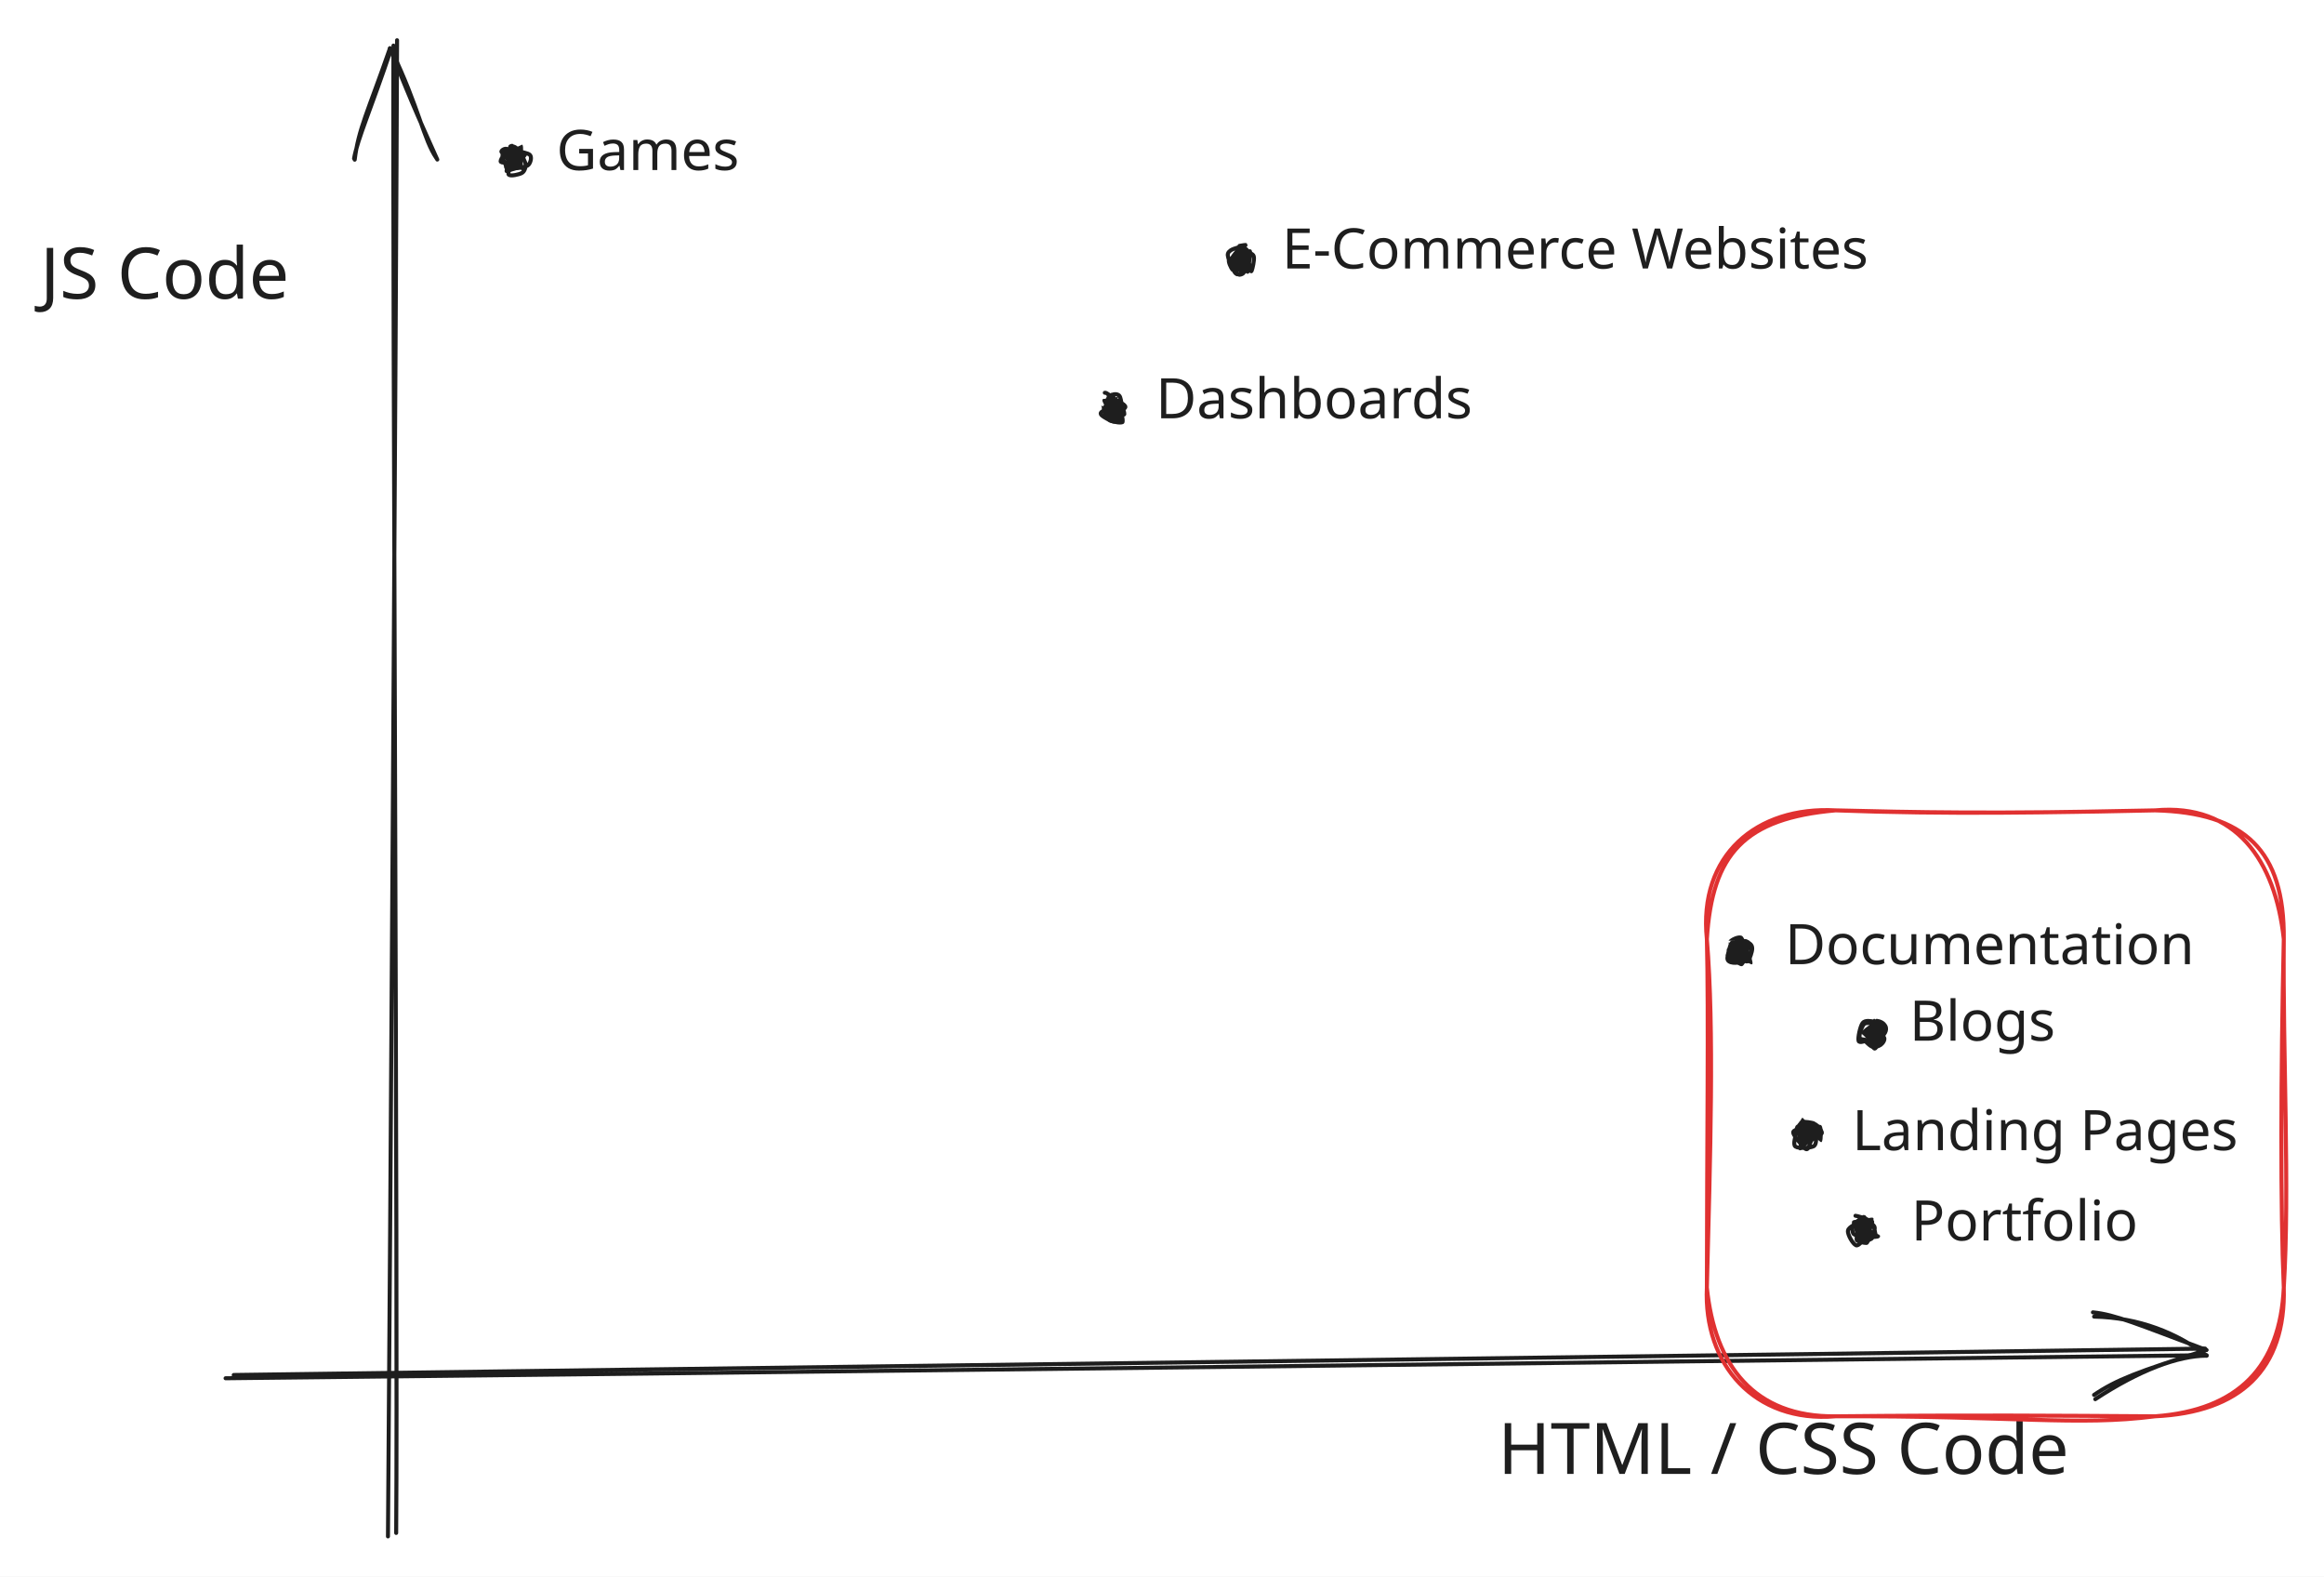
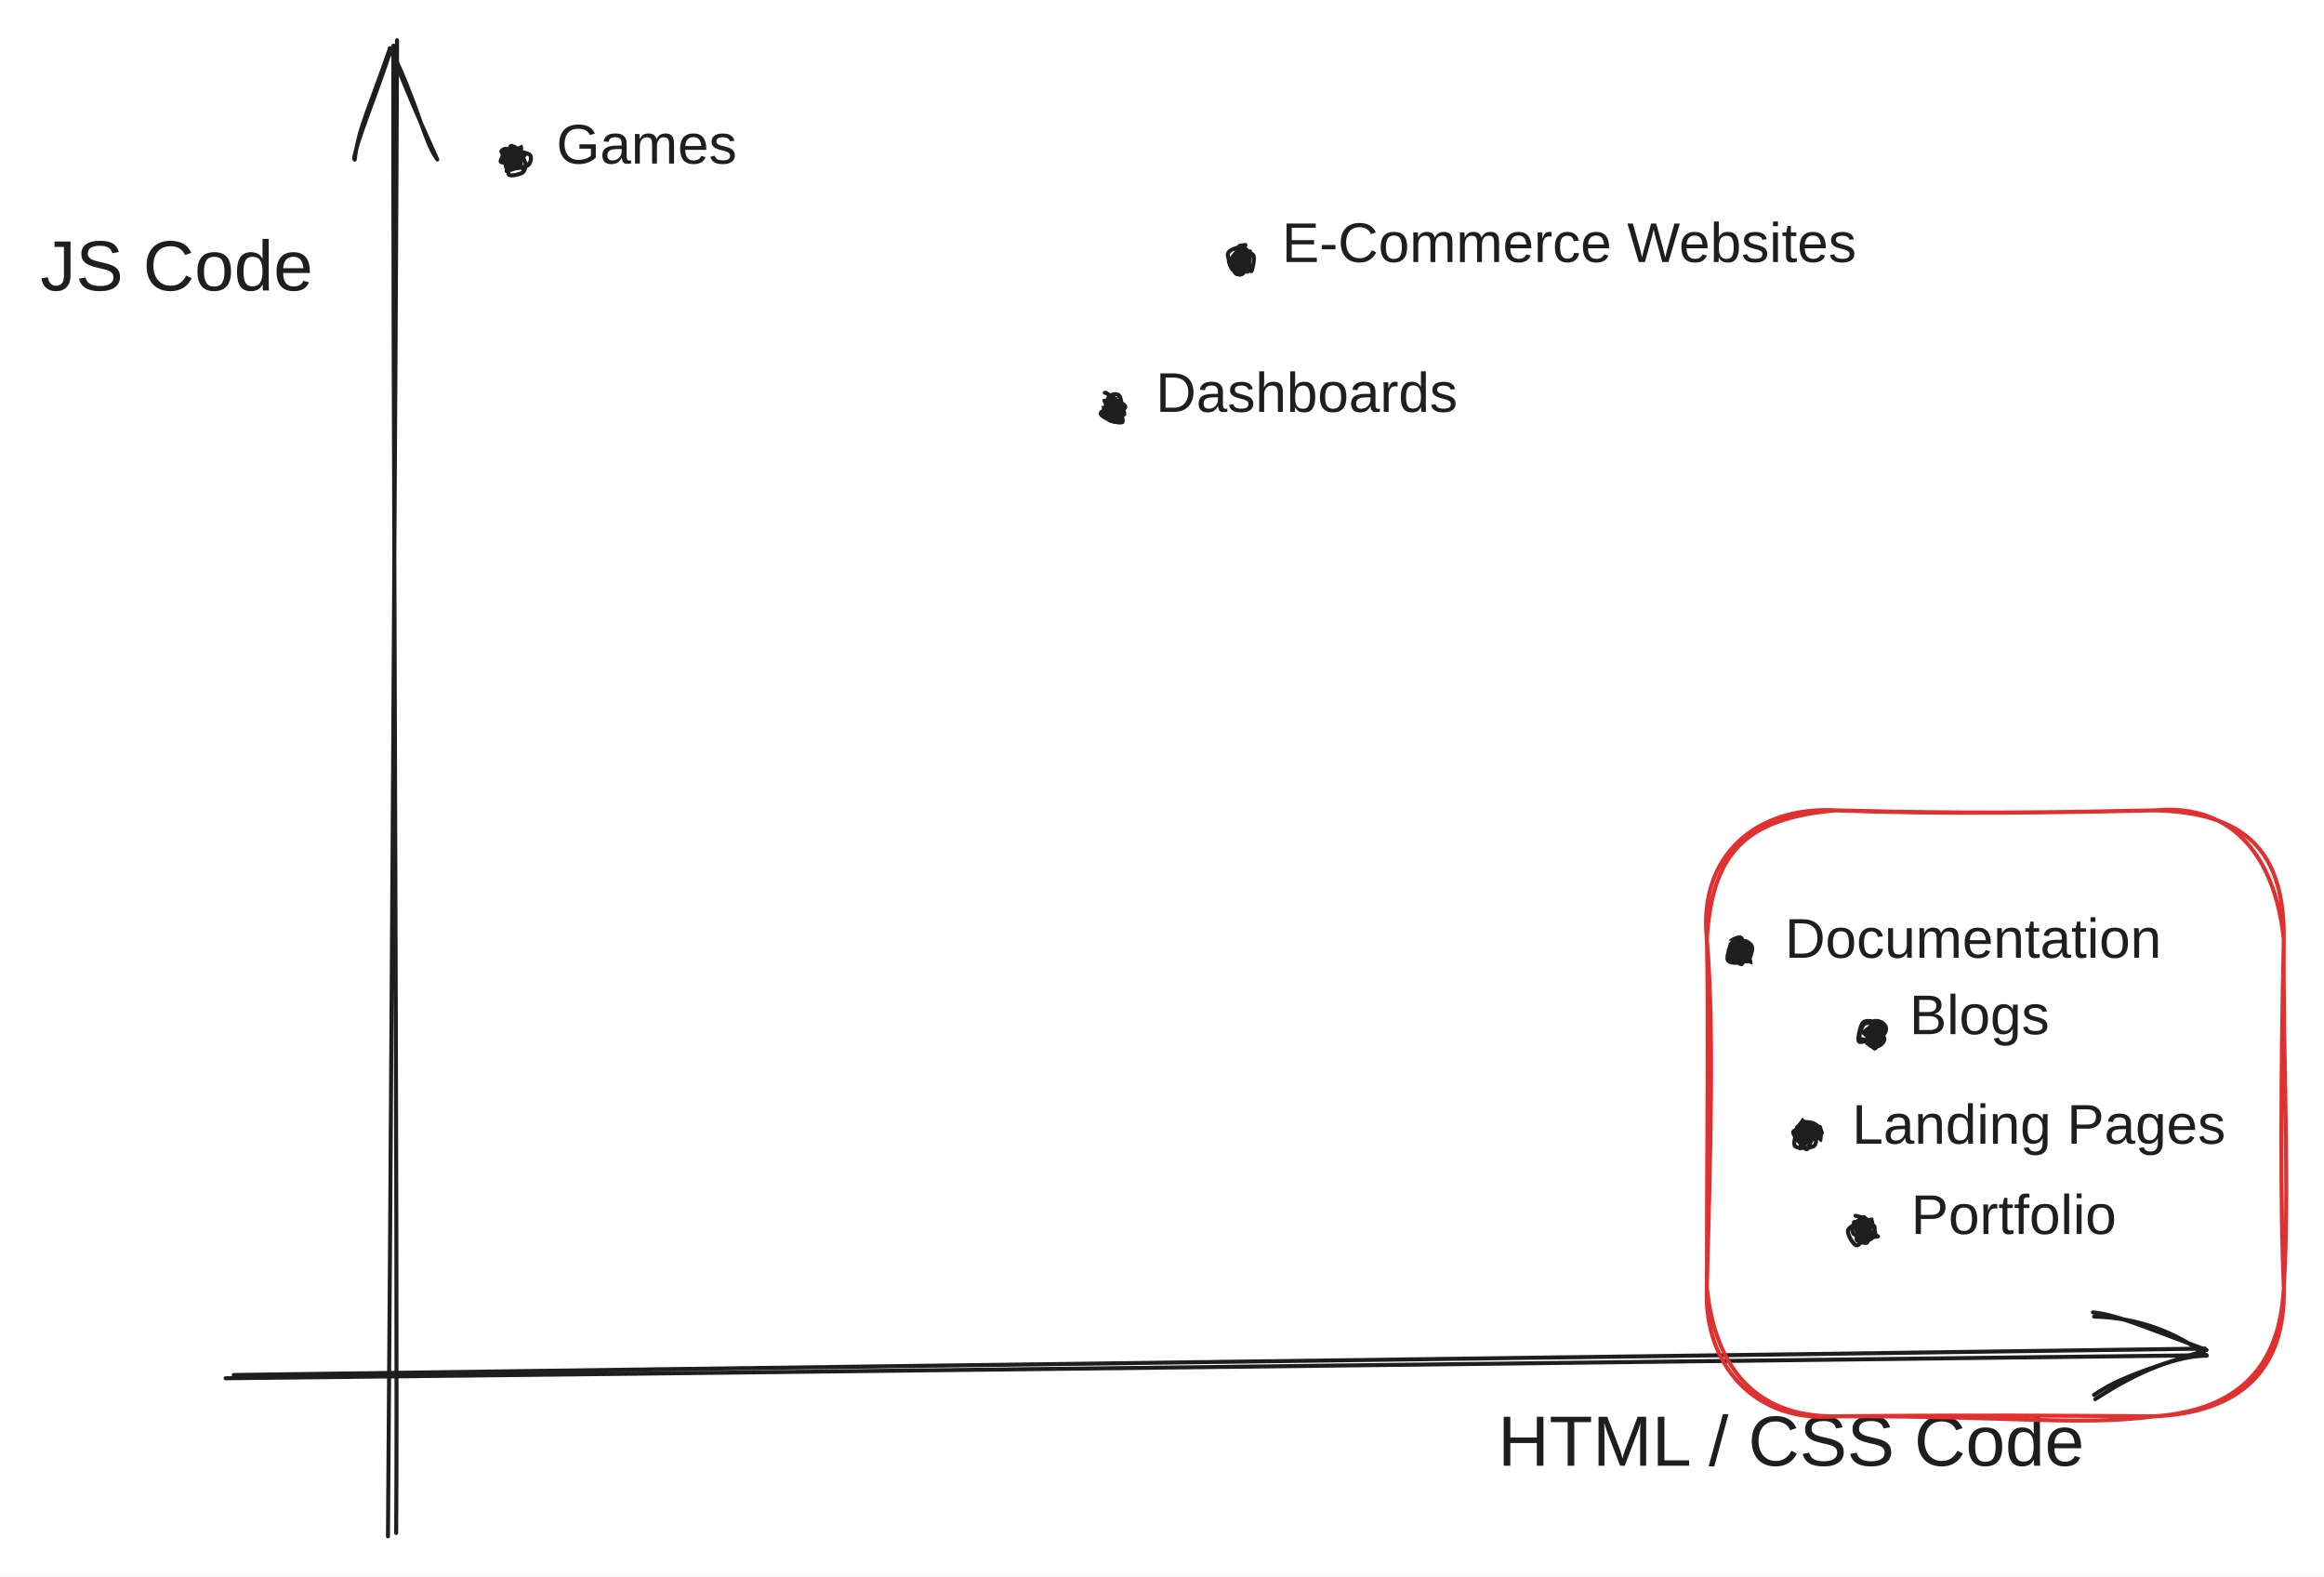
<svg xmlns="http://www.w3.org/2000/svg" version="1.1" viewBox="0 0 577.633 391.778" width="1155.266" height="783.557">
-   <defs>
-     <style class="style-fonts">
-       @font-face {
-         font-family: "Virgil";
-         src: url("https://excalidraw.com/Virgil.woff2");
-       }
-       @font-face {
-         font-family: "Cascadia";
-         src: url("https://excalidraw.com/Cascadia.woff2");
-       }
-     </style>
-   </defs>
  <rect x="0" y="0" width="577.633" height="391.778" fill="#ffffff" />
  <g stroke-linecap="round">
    <g transform="translate(96.73047 381.4197) rotate(0 0.8315229 -185.5306)">
      <path d="M-0.3 0.36 C0.2 -61.51, 1.76 -309.47, 1.96 -371.42 M1.74 -0.5 C2.19 -62.18, 0.8 -308.47, 1.06 -370.09" stroke="#1e1e1e" stroke-width="1" fill="none" />
    </g>
    <g transform="translate(96.73047 381.4197) rotate(0 0.8315229 -185.5306)">
      <path d="M11.96 -341.77 C8.56 -349.47, 6.48 -353.57, 0.2 -369.43 M11.79 -342.05 C8.46 -346.87, 7.62 -354.24, 0.47 -369.16" stroke="#1e1e1e" stroke-width="1" fill="none" />
    </g>
    <g transform="translate(96.73047 381.4197) rotate(0 0.8315229 -185.5306)">
      <path d="M-8.57 -341.74 C-7.62 -349.4, -5.35 -353.51, 0.2 -369.43 M-8.73 -342.03 C-7.88 -346.86, -4.56 -354.23, 0.47 -369.16" stroke="#1e1e1e" stroke-width="1" fill="none" />
    </g>
  </g>
  <mask />
  <g stroke-linecap="round">
    <g transform="translate(56.41066 342.0402) rotate(0 245.8388 -3.243108)">
      <path d="M-0.34 0.44 C81.53 -0.4, 410.31 -4.28, 492.02 -5.29 M1.68 -0.37 C83.43 -1.52, 409.9 -5.71, 491.68 -6.93" stroke="#1e1e1e" stroke-width="1" fill="none" />
    </g>
    <g transform="translate(56.41066 342.0402) rotate(0 245.8388 -3.243108)">
      <path d="M464.37 5.64 C475.39 -1.59, 484.99 -5.15, 492.03 -5.17 M464.07 4.58 C469.56 0.85, 474.8 -1.16, 491.99 -6.58" stroke="#1e1e1e" stroke-width="1" fill="none" />
    </g>
    <g transform="translate(56.41066 342.0402) rotate(0 245.8388 -3.243108)">
      <path d="M464.08 -14.88 C475.17 -14.66, 484.87 -10.77, 492.03 -5.17 M463.79 -15.94 C469.42 -15.36, 474.71 -13.05, 491.99 -6.58" stroke="#1e1e1e" stroke-width="1" fill="none" />
    </g>
  </g>
  <mask />
  <g transform="translate(372.2969 352.5342) rotate(0 77.69531 10.61007)">
-     <text x="0" y="0" font-family="Cascadia, Segoe UI Emoji" font-size="17.683px" fill="#1e1e1e" text-anchor="start" style="white-space: pre;" direction="ltr" dominant-baseline="text-before-edge">HTML / CSS Code</text>
+     <text x="0" y="0" font-family="Arial, Segoe UI Emoji" font-size="17.683px" fill="#1e1e1e" text-anchor="start" style="white-space: pre;" direction="ltr" dominant-baseline="text-before-edge">HTML / CSS Code</text>
  </g>
  <g transform="translate(10 60.49718) rotate(0 36.25781 10.61007)">
-     <text x="0" y="0" font-family="Cascadia, Segoe UI Emoji" font-size="17.683px" fill="#1e1e1e" text-anchor="start" style="white-space: pre;" direction="ltr" dominant-baseline="text-before-edge">JS Code</text>
+     <text x="0" y="0" font-family="Arial, Segoe UI Emoji" font-size="17.683px" fill="#1e1e1e" text-anchor="start" style="white-space: pre;" direction="ltr" dominant-baseline="text-before-edge">JS Code</text>
  </g>
  <g stroke-linecap="round" transform="translate(460.7539 302.9666) rotate(0 2.751953 2.806641)">
    <path d="M4.62 0.44 C4.88 0.7, 4.15 1.29, 4.25 1.92 C4.35 2.54, 5.23 3.59, 5.2 4.19 C5.18 4.78, 4.45 5.11, 4.1 5.48 C3.75 5.85, 3.74 6.37, 3.12 6.39 C2.51 6.4, 0.89 6.09, 0.42 5.57 C-0.05 5.06, 0.45 4.12, 0.32 3.28 C0.18 2.44, -0.67 1.06, -0.41 0.52 C-0.15 -0.01, 1.02 0.22, 1.89 0.08 C2.75 -0.07, 4.37 -0.54, 4.79 -0.35 C5.2 -0.17, 4.51 1.17, 4.38 1.19 M4.71 0.17 C5.35 0.21, 4.96 1.32, 4.91 1.76 C4.86 2.19, 4.45 2.35, 4.4 2.78 C4.35 3.21, 5.07 4.09, 4.61 4.33 C4.15 4.56, 2.39 4.22, 1.67 4.18 C0.95 4.14, 0.5 4.48, 0.31 4.1 C0.12 3.73, 0.71 2.39, 0.53 1.94 C0.36 1.5, -0.85 1.63, -0.74 1.44 C-0.62 1.25, 0.59 1.17, 1.22 0.8 C1.85 0.44, 2.72 -0.53, 3.03 -0.75 C3.33 -0.97, 2.99 -0.56, 3.08 -0.51" stroke="none" stroke-width="0" fill="#1e1e1e" />
    <path d="M1.64 -0.57 C2.24 -0.48, 3.56 0.55, 4.14 0.95 C4.73 1.36, 4.98 1.51, 5.14 1.85 C5.29 2.2, 5.18 2.52, 5.06 3.02 C4.94 3.52, 4.86 4.52, 4.39 4.85 C3.93 5.18, 2.87 5.13, 2.3 5.01 C1.73 4.9, 1.37 4.44, 0.96 4.18 C0.55 3.91, 0.01 3.88, -0.17 3.44 C-0.35 2.99, -0.52 2.14, -0.13 1.51 C0.26 0.88, 1.73 -0.17, 2.17 -0.34 C2.61 -0.5, 2.42 0.3, 2.5 0.51 M0.43 -0.86 C0.74 -0.87, 2.74 -0.27, 3.47 0.14 C4.21 0.55, 4.54 0.97, 4.86 1.59 C5.19 2.21, 5.26 3.4, 5.44 3.85 C5.62 4.3, 6.32 4.16, 5.92 4.3 C5.53 4.44, 3.97 4.34, 3.07 4.7 C2.17 5.05, 1.29 6.78, 0.54 6.46 C-0.21 6.14, -1.62 3.79, -1.43 2.8 C-1.25 1.81, 1.01 1.05, 1.63 0.5 C2.26 -0.05, 2.17 -0.34, 2.32 -0.5 C2.48 -0.67, 2.78 -0.45, 2.57 -0.47" stroke="#1e1e1e" stroke-width="1" fill="none" />
  </g>
  <g stroke-linecap="round" transform="translate(462.6152 254.3553) rotate(0 2.751953 2.806641)">
    <path d="M3.55 0.24 C4.27 0.23, 4.69 0.61, 5.03 0.94 C5.36 1.27, 5.75 1.51, 5.56 2.2 C5.36 2.89, 4.39 4.54, 3.84 5.07 C3.3 5.6, 2.57 5.43, 2.29 5.36 C2.02 5.29, 2.45 5.03, 2.2 4.66 C1.94 4.28, 1.12 3.56, 0.76 3.13 C0.41 2.7, -0.17 2.56, 0.08 2.08 C0.32 1.59, 1.72 0.56, 2.22 0.21 C2.72 -0.15, 2.92 -0.09, 3.09 -0.04 C3.25 0.02, 3.08 0.43, 3.2 0.54 M3.4 -0.08 C3.45 -0.12, 3.18 0.26, 3.64 0.84 C4.11 1.42, 5.95 2.62, 6.2 3.43 C6.45 4.23, 5.77 5.21, 5.14 5.67 C4.51 6.12, 3.35 6.51, 2.43 6.15 C1.51 5.79, -0.21 3.77, -0.38 3.51 C-0.54 3.25, 1.16 4.77, 1.44 4.59 C1.72 4.4, 1.03 3.37, 1.3 2.41 C1.58 1.45, 2.62 -0.8, 3.09 -1.15 C3.56 -1.51, 3.98 0.05, 4.12 0.27 C4.26 0.49, 4.26 0.34, 3.93 0.18" stroke="none" stroke-width="0" fill="#1e1e1e" />
    <path d="M3.87 -0.69 C4.64 -0.61, 5.84 -0.09, 5.94 0.73 C6.05 1.56, 4.77 3.68, 4.5 4.25 C4.23 4.83, 4.51 3.87, 4.32 4.19 C4.13 4.52, 3.76 6.19, 3.36 6.21 C2.96 6.22, 2.54 4.74, 1.92 4.29 C1.3 3.84, -0.13 4.14, -0.38 3.51 C-0.64 2.89, 0.05 1.15, 0.39 0.54 C0.74 -0.07, 1 -0.11, 1.68 -0.15 C2.36 -0.18, 3.83 0.06, 4.48 0.34 C5.12 0.62, 5.65 1.42, 5.56 1.53 M5.23 0.22 C5.96 0.19, 6.08 0.7, 6.15 1.11 C6.22 1.51, 6.08 2.13, 5.64 2.66 C5.21 3.19, 4.11 3.85, 3.55 4.29 C2.99 4.72, 2.62 5.29, 2.31 5.28 C2 5.28, 2.18 4.42, 1.69 4.25 C1.19 4.09, -0.44 5.02, -0.66 4.29 C-0.89 3.55, -0.26 0.65, 0.34 -0.15 C0.94 -0.94, 2.56 -0.61, 2.94 -0.5 C3.32 -0.4, 2.46 0.17, 2.63 0.47 C2.81 0.78, 3.88 1.18, 3.99 1.32" stroke="#1e1e1e" stroke-width="1" fill="none" />
  </g>
  <g stroke-linecap="round" transform="translate(429.5488 233.8865) rotate(0 2.751953 2.806641)">
    <path d="M3.3 -0.07 C4.15 -0.11, 5.01 0.33, 5.34 0.71 C5.67 1.08, 5.35 1.57, 5.27 2.18 C5.2 2.8, 5.05 3.87, 4.87 4.4 C4.7 4.93, 4.53 5.09, 4.21 5.38 C3.89 5.67, 3.74 6.44, 2.96 6.14 C2.18 5.84, 0.02 4.07, -0.48 3.59 C-0.98 3.11, -0.29 3.59, -0.04 3.25 C0.21 2.91, 0.41 2.07, 1.03 1.55 C1.65 1.03, 3.48 0.45, 3.67 0.12 C3.86 -0.22, 2.4 -0.49, 2.18 -0.48 M0.07 -0.14 C0.59 -0.89, 2.55 -1.72, 3.34 -1.36 C4.14 -0.99, 4.54 1.4, 4.86 2.05 C5.18 2.7, 5.07 1.94, 5.27 2.52 C5.46 3.11, 6.16 5.12, 6.03 5.58 C5.9 6.04, 5.39 5.43, 4.5 5.26 C3.62 5.09, 1.31 4.99, 0.71 4.58 C0.11 4.17, 1 3.5, 0.89 2.8 C0.79 2.1, 0.11 0.72, 0.08 0.37 C0.05 0.02, 0.27 0.74, 0.74 0.67 C1.21 0.6, 2.65 0.22, 2.92 -0.04" stroke="none" stroke-width="0" fill="#1e1e1e" />
    <path d="M4.05 -0.05 C4.51 -0.12, 5.31 0.42, 5.57 0.91 C5.83 1.39, 5.73 2.26, 5.62 2.86 C5.51 3.46, 5.52 4.1, 4.89 4.51 C4.27 4.93, 2.69 5.34, 1.86 5.36 C1.03 5.39, 0.16 5.2, -0.11 4.66 C-0.38 4.11, 0.05 2.83, 0.23 2.1 C0.42 1.38, 0.64 0.49, 1.01 0.3 C1.38 0.12, 1.85 0.81, 2.45 0.99 C3.06 1.17, 4.19 1.41, 4.65 1.39 C5.11 1.36, 5.25 0.85, 5.21 0.83 M2 0.04 C2.68 -0.23, 4.31 0.06, 4.97 0.36 C5.63 0.67, 5.98 1.12, 5.96 1.88 C5.95 2.64, 5.33 4.49, 4.9 4.91 C4.47 5.33, 3.78 4.48, 3.4 4.38 C3.02 4.27, 3.04 4.17, 2.61 4.28 C2.19 4.39, 1.27 5.33, 0.85 5.02 C0.43 4.71, 0.13 3.01, 0.1 2.44 C0.06 1.86, 0.33 1.93, 0.65 1.59 C0.97 1.25, 1.74 0.71, 2.01 0.4 C2.28 0.08, 2.18 -0.31, 2.27 -0.32" stroke="#1e1e1e" stroke-width="1" fill="none" />
  </g>
  <g stroke-linecap="round" transform="translate(305.8613 62.02716) rotate(0 2.751953 2.806641)">
    <path d="M1.83 0.87 C2.65 0.67, 4.5 -0.34, 5.06 -0.03 C5.62 0.29, 5.27 2.1, 5.18 2.76 C5.1 3.42, 4.88 3.37, 4.54 3.91 C4.21 4.45, 3.69 5.76, 3.16 5.98 C2.63 6.2, 1.86 5.35, 1.34 5.23 C0.83 5.11, 0.43 5.71, 0.05 5.26 C-0.32 4.8, -1.13 3.15, -0.89 2.5 C-0.66 1.84, 0.98 1.91, 1.46 1.34 C1.95 0.77, 1.66 -0.81, 2.02 -0.91 C2.37 -1.01, 3.52 0.6, 3.59 0.75 M1.62 0.82 C2.05 0.66, 3.12 -0.6, 3.69 -0.26 C4.26 0.08, 4.84 1.94, 5.04 2.85 C5.24 3.75, 5.23 4.9, 4.88 5.18 C4.53 5.46, 3.51 4.43, 2.94 4.53 C2.36 4.63, 1.8 5.85, 1.44 5.78 C1.08 5.7, 0.82 4.92, 0.79 4.08 C0.76 3.23, 1.1 1.26, 1.26 0.7 C1.42 0.14, 1.65 0.58, 1.74 0.7 C1.84 0.83, 1.71 1.34, 1.81 1.44 C1.9 1.55, 2.31 1.68, 2.32 1.35" stroke="none" stroke-width="0" fill="#1e1e1e" />
    <path d="M2.31 -0.85 C2.87 -0.86, 4.01 0.22, 4.59 0.67 C5.17 1.12, 5.69 1.09, 5.8 1.86 C5.91 2.62, 5.47 4.74, 5.24 5.25 C5.01 5.75, 5.03 4.74, 4.41 4.88 C3.8 5.02, 2.3 6.39, 1.55 6.1 C0.8 5.81, 0.17 3.74, -0.08 3.15 C-0.34 2.56, -0.32 3.06, 0.01 2.57 C0.35 2.09, 1.25 0.61, 1.92 0.24 C2.59 -0.12, 3.74 0.46, 4.03 0.39 C4.32 0.32, 3.94 -0.19, 3.63 -0.17 M1.15 0.96 C2.13 0.92, 4.98 1.33, 5.47 1.44 C5.96 1.55, 4.3 0.98, 4.09 1.64 C3.89 2.3, 4.27 4.84, 4.24 5.38 C4.21 5.92, 4.14 4.75, 3.92 4.87 C3.69 4.98, 3.3 5.88, 2.91 6.04 C2.51 6.2, 2.14 6.48, 1.56 5.82 C0.98 5.15, -0.31 2.98, -0.57 2.04 C-0.83 1.1, -0.7 0.72, 0.01 0.19 C0.72 -0.33, 3.33 -0.91, 3.7 -1.09 C4.07 -1.28, 2.46 -0.96, 2.22 -0.93" stroke="#1e1e1e" stroke-width="1" fill="none" />
  </g>
  <g transform="translate(475.0078 297.4432) rotate(0 36.67676 8.347556)">
-     <text x="0" y="0" font-family="Cascadia, Segoe UI Emoji" font-size="13.913px" fill="#1e1e1e" text-anchor="start" style="white-space: pre;" direction="ltr" dominant-baseline="text-before-edge">Portfolio</text>
+     <text x="0" y="0" font-family="Arial, Segoe UI Emoji" font-size="13.913px" fill="#1e1e1e" text-anchor="start" style="white-space: pre;" direction="ltr" dominant-baseline="text-before-edge">Portfolio</text>
  </g>
  <g transform="translate(474.5859 247.7909) rotate(0 20.37598 8.347556)">
-     <text x="0" y="0" font-family="Cascadia, Segoe UI Emoji" font-size="13.913px" fill="#1e1e1e" text-anchor="start" style="white-space: pre;" direction="ltr" dominant-baseline="text-before-edge">Blogs</text>
+     <text x="0" y="0" font-family="Arial, Segoe UI Emoji" font-size="13.913px" fill="#1e1e1e" text-anchor="start" style="white-space: pre;" direction="ltr" dominant-baseline="text-before-edge">Blogs</text>
  </g>
  <g transform="translate(443.6514 228.7948) rotate(0 52.97754 8.347556)">
-     <text x="0" y="0" font-family="Cascadia, Segoe UI Emoji" font-size="13.913px" fill="#1e1e1e" text-anchor="start" style="white-space: pre;" direction="ltr" dominant-baseline="text-before-edge">Documentation</text>
+     <text x="0" y="0" font-family="Arial, Segoe UI Emoji" font-size="13.913px" fill="#1e1e1e" text-anchor="start" style="white-space: pre;" direction="ltr" dominant-baseline="text-before-edge">Documentation</text>
  </g>
  <g transform="translate(318.6279 55.91594) rotate(0 77.42871 16.69511)">
-     <text x="0" y="0" font-family="Cascadia, Segoe UI Emoji" font-size="13.913px" fill="#1e1e1e" text-anchor="start" style="white-space: pre;" direction="ltr" dominant-baseline="text-before-edge">E-Commerce Websites</text>
-     <text x="0" y="16.695" font-family="Cascadia, Segoe UI Emoji" font-size="13.913px" fill="#1e1e1e" text-anchor="start" style="white-space: pre;" direction="ltr" dominant-baseline="text-before-edge" />
+     <text x="0" y="0" font-family="Arial, Segoe UI Emoji" font-size="13.913px" fill="#1e1e1e" text-anchor="start" style="white-space: pre;" direction="ltr" dominant-baseline="text-before-edge">E-Commerce Websites</text>
+     <text x="0" y="16.695" font-family="Arial, Segoe UI Emoji" font-size="13.913px" fill="#1e1e1e" text-anchor="start" style="white-space: pre;" direction="ltr" dominant-baseline="text-before-edge" />
  </g>
  <g transform="translate(460.3467 275.0019) rotate(0 52.97754 8.347556)">
-     <text x="0" y="0" font-family="Cascadia, Segoe UI Emoji" font-size="13.913px" fill="#1e1e1e" text-anchor="start" style="white-space: pre;" direction="ltr" dominant-baseline="text-before-edge">Landing Pages</text>
+     <text x="0" y="0" font-family="Arial, Segoe UI Emoji" font-size="13.913px" fill="#1e1e1e" text-anchor="start" style="white-space: pre;" direction="ltr" dominant-baseline="text-before-edge">Landing Pages</text>
  </g>
  <g stroke-linecap="round" transform="translate(446.1191 279.1131) rotate(0 2.751953 2.806641)">
    <path d="M1.69 1.04 C1.96 0.89, 2.41 -0.04, 2.96 -0.12 C3.52 -0.19, 4.49 0.04, 5.03 0.6 C5.56 1.16, 6.37 2.65, 6.15 3.22 C5.92 3.79, 4.24 3.67, 3.69 4 C3.14 4.34, 3.28 5.08, 2.85 5.24 C2.42 5.4, 1.5 5.42, 1.1 4.98 C0.7 4.54, 0.69 3.09, 0.43 2.61 C0.18 2.12, -0.81 2.38, -0.41 2.08 C-0.01 1.78, 2.49 1.28, 2.84 0.82 C3.18 0.36, 1.79 -0.56, 1.64 -0.66 M1.03 -0.08 C1.85 -0.14, 4.41 0.14, 5.36 0.31 C6.32 0.48, 6.54 0.22, 6.77 0.93 C6.99 1.65, 7.02 4.1, 6.7 4.6 C6.38 5.1, 5.76 3.59, 4.86 3.95 C3.96 4.3, 1.9 6.7, 1.27 6.74 C0.65 6.79, 1.09 4.99, 1.09 4.2 C1.09 3.4, 1.25 2.69, 1.28 1.98 C1.3 1.26, 1.16 0.48, 1.26 -0.07 C1.36 -0.62, 1.64 -1.33, 1.88 -1.34 C2.12 -1.34, 2.75 -0.45, 2.71 -0.12" stroke="none" stroke-width="0" fill="#1e1e1e" />
    <path d="M4.19 0.52 C4.8 0.61, 5.04 0.65, 5.22 1.08 C5.4 1.52, 5.47 2.6, 5.28 3.14 C5.1 3.67, 4.47 3.75, 4.1 4.3 C3.74 4.84, 3.48 6.25, 3.07 6.42 C2.66 6.6, 2.23 6.02, 1.65 5.34 C1.07 4.66, -0.34 3, -0.42 2.32 C-0.49 1.64, 0.82 1.71, 1.18 1.27 C1.54 0.84, 1.16 -0.06, 1.74 -0.28 C2.32 -0.49, 4.28 -0.13, 4.65 0 C5.02 0.12, 3.9 0.37, 3.96 0.45 M0.55 1.05 C0.63 0.65, 1.22 0.78, 1.94 0.63 C2.65 0.48, 4.04 -0.13, 4.83 0.15 C5.63 0.43, 6.6 1.8, 6.71 2.31 C6.82 2.82, 5.82 2.65, 5.47 3.22 C5.12 3.79, 5.5 5.31, 4.61 5.74 C3.72 6.17, 0.86 6.33, 0.14 5.79 C-0.59 5.25, 0.27 3.12, 0.25 2.49 C0.24 1.86, -0.13 2.4, 0.04 2.03 C0.2 1.66, 1.16 0.34, 1.25 0.25 C1.33 0.16, 0.64 1.67, 0.55 1.48" stroke="#1e1e1e" stroke-width="1" fill="none" />
  </g>
  <g stroke-linecap="round" transform="translate(274.3716 98.87492) rotate(0 2.751953 2.806641)">
    <path d="M1.52 0.04 C1.87 -0.05, 2.73 0.29, 3.36 0.52 C3.99 0.76, 5.09 1.04, 5.3 1.44 C5.5 1.84, 4.7 2.31, 4.58 2.92 C4.46 3.53, 4.98 4.73, 4.59 5.1 C4.2 5.47, 2.82 5.3, 2.23 5.15 C1.65 5.01, 1.4 4.73, 1.08 4.25 C0.76 3.77, 0.54 2.95, 0.32 2.28 C0.11 1.62, -0.73 0.56, -0.21 0.28 C0.3 0, 3.02 0.8, 3.4 0.62 C3.79 0.43, 2.33 -0.93, 2.09 -0.84 M3.03 1.12 C3.55 0.96, 3.81 0.57, 4.05 0.76 C4.3 0.94, 4.32 1.31, 4.48 2.23 C4.64 3.16, 5.52 5.65, 5.02 6.31 C4.53 6.96, 2.25 6.41, 1.51 6.15 C0.78 5.88, 0.98 5.41, 0.62 4.71 C0.27 4.02, -0.64 2.29, -0.62 1.96 C-0.59 1.63, 0.26 2.98, 0.76 2.72 C1.26 2.46, 1.91 0.91, 2.4 0.39 C2.89 -0.14, 3.65 -0.63, 3.67 -0.42 C3.7 -0.2, 2.3 1.4, 2.55 1.69" stroke="none" stroke-width="0" fill="#1e1e1e" />
    <path d="M1.93 -0.68 C2.57 -1.04, 3.36 -1, 3.79 -0.59 C4.22 -0.18, 4.27 1.02, 4.48 1.78 C4.7 2.55, 5.12 3.63, 5.08 4.01 C5.03 4.39, 4.46 3.84, 4.21 4.04 C3.97 4.25, 4.1 5.02, 3.6 5.26 C3.1 5.49, 1.76 5.71, 1.2 5.43 C0.63 5.15, 0.4 4.08, 0.22 3.58 C0.04 3.08, -0.18 2.93, 0.11 2.44 C0.39 1.96, 1.75 1.15, 1.93 0.66 C2.11 0.17, 1.22 -0.59, 1.18 -0.48 M0.23 -1.28 C0.56 -1.44, 2.14 -0.13, 2.99 0.44 C3.84 1, 5.15 1.64, 5.33 2.13 C5.5 2.61, 4.31 3.07, 4.04 3.35 C3.78 3.63, 3.94 3.39, 3.74 3.81 C3.54 4.22, 3.4 5.67, 2.83 5.85 C2.26 6.04, 0.89 5.27, 0.3 4.91 C-0.3 4.55, -0.95 4.15, -0.75 3.69 C-0.55 3.24, 0.99 2.91, 1.47 2.16 C1.95 1.42, 2.23 -0.5, 2.13 -0.77 C2.04 -1.04, 0.72 0.3, 0.9 0.55" stroke="#1e1e1e" stroke-width="1" fill="none" />
  </g>
  <g transform="translate(287.271 93.15041) rotate(0 40.75195 8.347556)">
-     <text x="0" y="0" font-family="Cascadia, Segoe UI Emoji" font-size="13.913px" fill="#1e1e1e" text-anchor="start" style="white-space: pre;" direction="ltr" dominant-baseline="text-before-edge">Dashboards</text>
+     <text x="0" y="0" font-family="Arial, Segoe UI Emoji" font-size="13.913px" fill="#1e1e1e" text-anchor="start" style="white-space: pre;" direction="ltr" dominant-baseline="text-before-edge">Dashboards</text>
  </g>
  <g stroke-linecap="round" transform="translate(125.2788 37.05841) rotate(0 2.751953 2.806641)">
    <path d="M0.91 1.06 C1.45 0.58, 2.21 -0.32, 3 -0.31 C3.8 -0.3, 5.39 0.58, 5.68 1.14 C5.96 1.69, 4.86 2.31, 4.7 3.04 C4.53 3.77, 4.83 5.2, 4.69 5.53 C4.55 5.86, 4.57 4.95, 3.85 5.02 C3.14 5.08, 0.91 6.04, 0.41 5.91 C-0.09 5.77, 0.89 5.07, 0.86 4.2 C0.83 3.34, -0.08 1.42, 0.21 0.72 C0.51 0.03, 2.42 0.17, 2.63 0.05 C2.83 -0.08, 1.49 -0.13, 1.45 -0.01 M4.2 -0.98 C4.63 -1.34, 4.74 -0.89, 4.74 -0.04 C4.74 0.8, 4.06 3.23, 4.2 4.08 C4.34 4.93, 5.53 5.04, 5.58 5.06 C5.64 5.09, 5.42 4.09, 4.54 4.21 C3.67 4.33, 1 5.95, 0.34 5.77 C-0.32 5.58, 0.83 3.96, 0.58 3.11 C0.33 2.25, -1.14 1.25, -1.16 0.64 C-1.17 0.02, -0.32 -0.59, 0.48 -0.59 C1.27 -0.58, 3.23 0.64, 3.62 0.68 C4.01 0.72, 2.83 -0.23, 2.8 -0.34" stroke="none" stroke-width="0" fill="#1e1e1e" />
    <path d="M2.05 -0.58 C2.52 -0.84, 3.23 -0.15, 3.71 0.36 C4.18 0.87, 4.61 1.85, 4.89 2.48 C5.16 3.11, 5.46 3.58, 5.37 4.15 C5.29 4.73, 5.09 5.57, 4.4 5.94 C3.71 6.31, 1.71 6.76, 1.21 6.38 C0.72 5.99, 1.75 4.21, 1.41 3.65 C1.07 3.08, -0.85 3.63, -0.85 2.99 C-0.84 2.34, 0.8 0.19, 1.46 -0.2 C2.11 -0.6, 2.92 0.63, 3.09 0.62 C3.25 0.6, 2.43 -0.27, 2.44 -0.29 M2.24 -0.31 C2.57 -0.16, 2.65 0.12, 3.35 0.42 C4.06 0.72, 6.01 0.92, 6.47 1.48 C6.94 2.05, 6.59 3.29, 6.15 3.81 C5.72 4.34, 4.72 4.47, 3.85 4.63 C2.97 4.79, 1.49 4.88, 0.92 4.76 C0.34 4.64, 0.6 4.44, 0.39 3.9 C0.17 3.36, -0.49 2.07, -0.38 1.53 C-0.28 0.99, 0.62 1.02, 1.02 0.64 C1.42 0.26, 1.94 -0.56, 2.02 -0.76 C2.11 -0.96, 1.45 -0.67, 1.54 -0.59" stroke="#1e1e1e" stroke-width="1" fill="none" />
  </g>
  <g transform="translate(138.2993 31.455) rotate(0 20.37598 8.347556)">
-     <text x="0" y="0" font-family="Cascadia, Segoe UI Emoji" font-size="13.913px" fill="#1e1e1e" text-anchor="start" style="white-space: pre;" direction="ltr" dominant-baseline="text-before-edge">Games</text>
+     <text x="0" y="0" font-family="Arial, Segoe UI Emoji" font-size="13.913px" fill="#1e1e1e" text-anchor="start" style="white-space: pre;" direction="ltr" dominant-baseline="text-before-edge">Games</text>
  </g>
  <g stroke-linecap="round" transform="translate(424.2461 201.3651) rotate(0 71.69336 75.28516)">
    <path d="M32 0 M32 0 C59.66 1.04, 85.46 0.53, 111.39 0 M32 0 C51.02 0.46, 71.3 0.94, 111.39 0 M111.39 0 C133.71 0.54, 143.6 9.99, 143.39 32 M111.39 0 C131.44 -1.85, 141.31 12.46, 143.39 32 M143.39 32 C143.12 60.65, 144.91 93.98, 143.39 118.57 M143.39 32 C142.64 65.65, 142.55 99.37, 143.39 118.57 M143.39 118.57 C142.51 138.12, 132.14 149.08, 111.39 150.57 M143.39 118.57 C143.95 139.02, 132.54 149.6, 111.39 150.57 M111.39 150.57 C92.11 153.06, 76.13 150.4, 32 150.57 M111.39 150.57 C87.1 150.41, 65.24 150.24, 32 150.57 M32 150.57 C11.72 150.82, 1.95 137.96, 0 118.57 M32 150.57 C11.78 152.29, -0.89 137.62, 0 118.57 M0 118.57 C0.84 85.62, 1.85 54.59, 0 32 M0 118.57 C0.02 84.03, 0.46 49.87, 0 32 M0 32 C1.31 10.73, 9.42 1.99, 32 0 M0 32 C-2.16 11.13, 12.36 -1.07, 32 0" stroke="#e03131" stroke-width="1" fill="none" />
  </g>
</svg>
